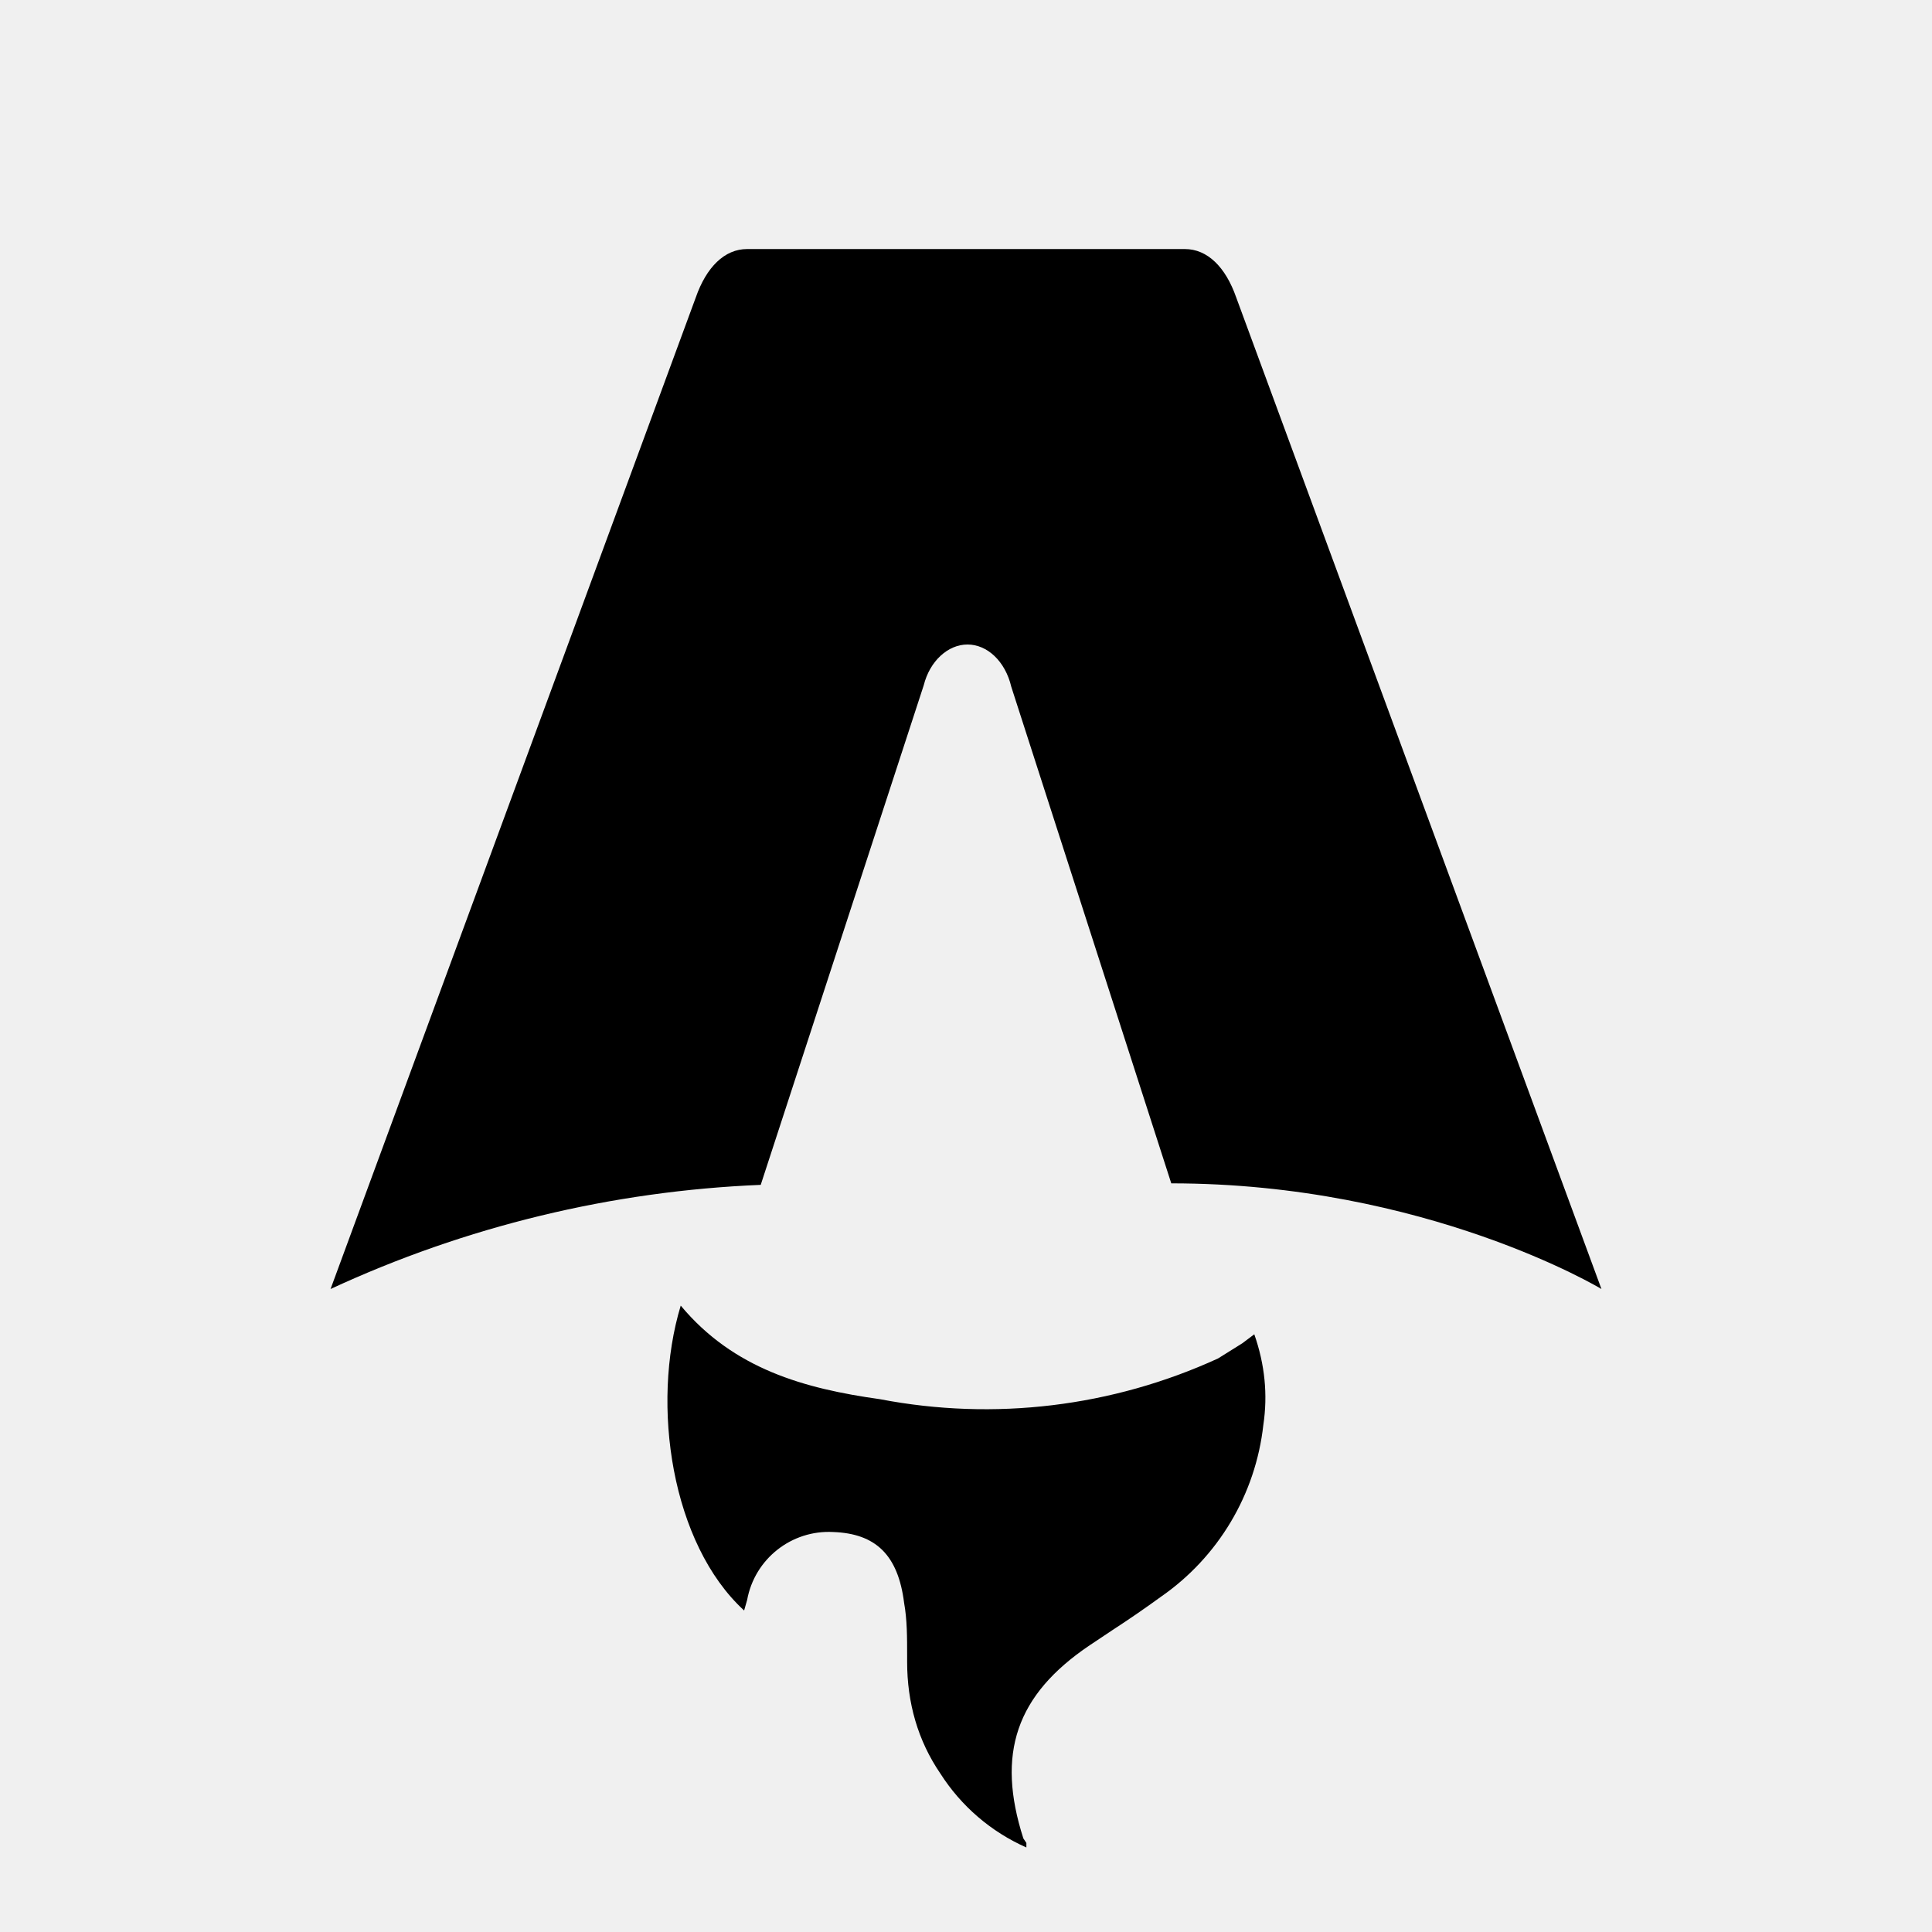
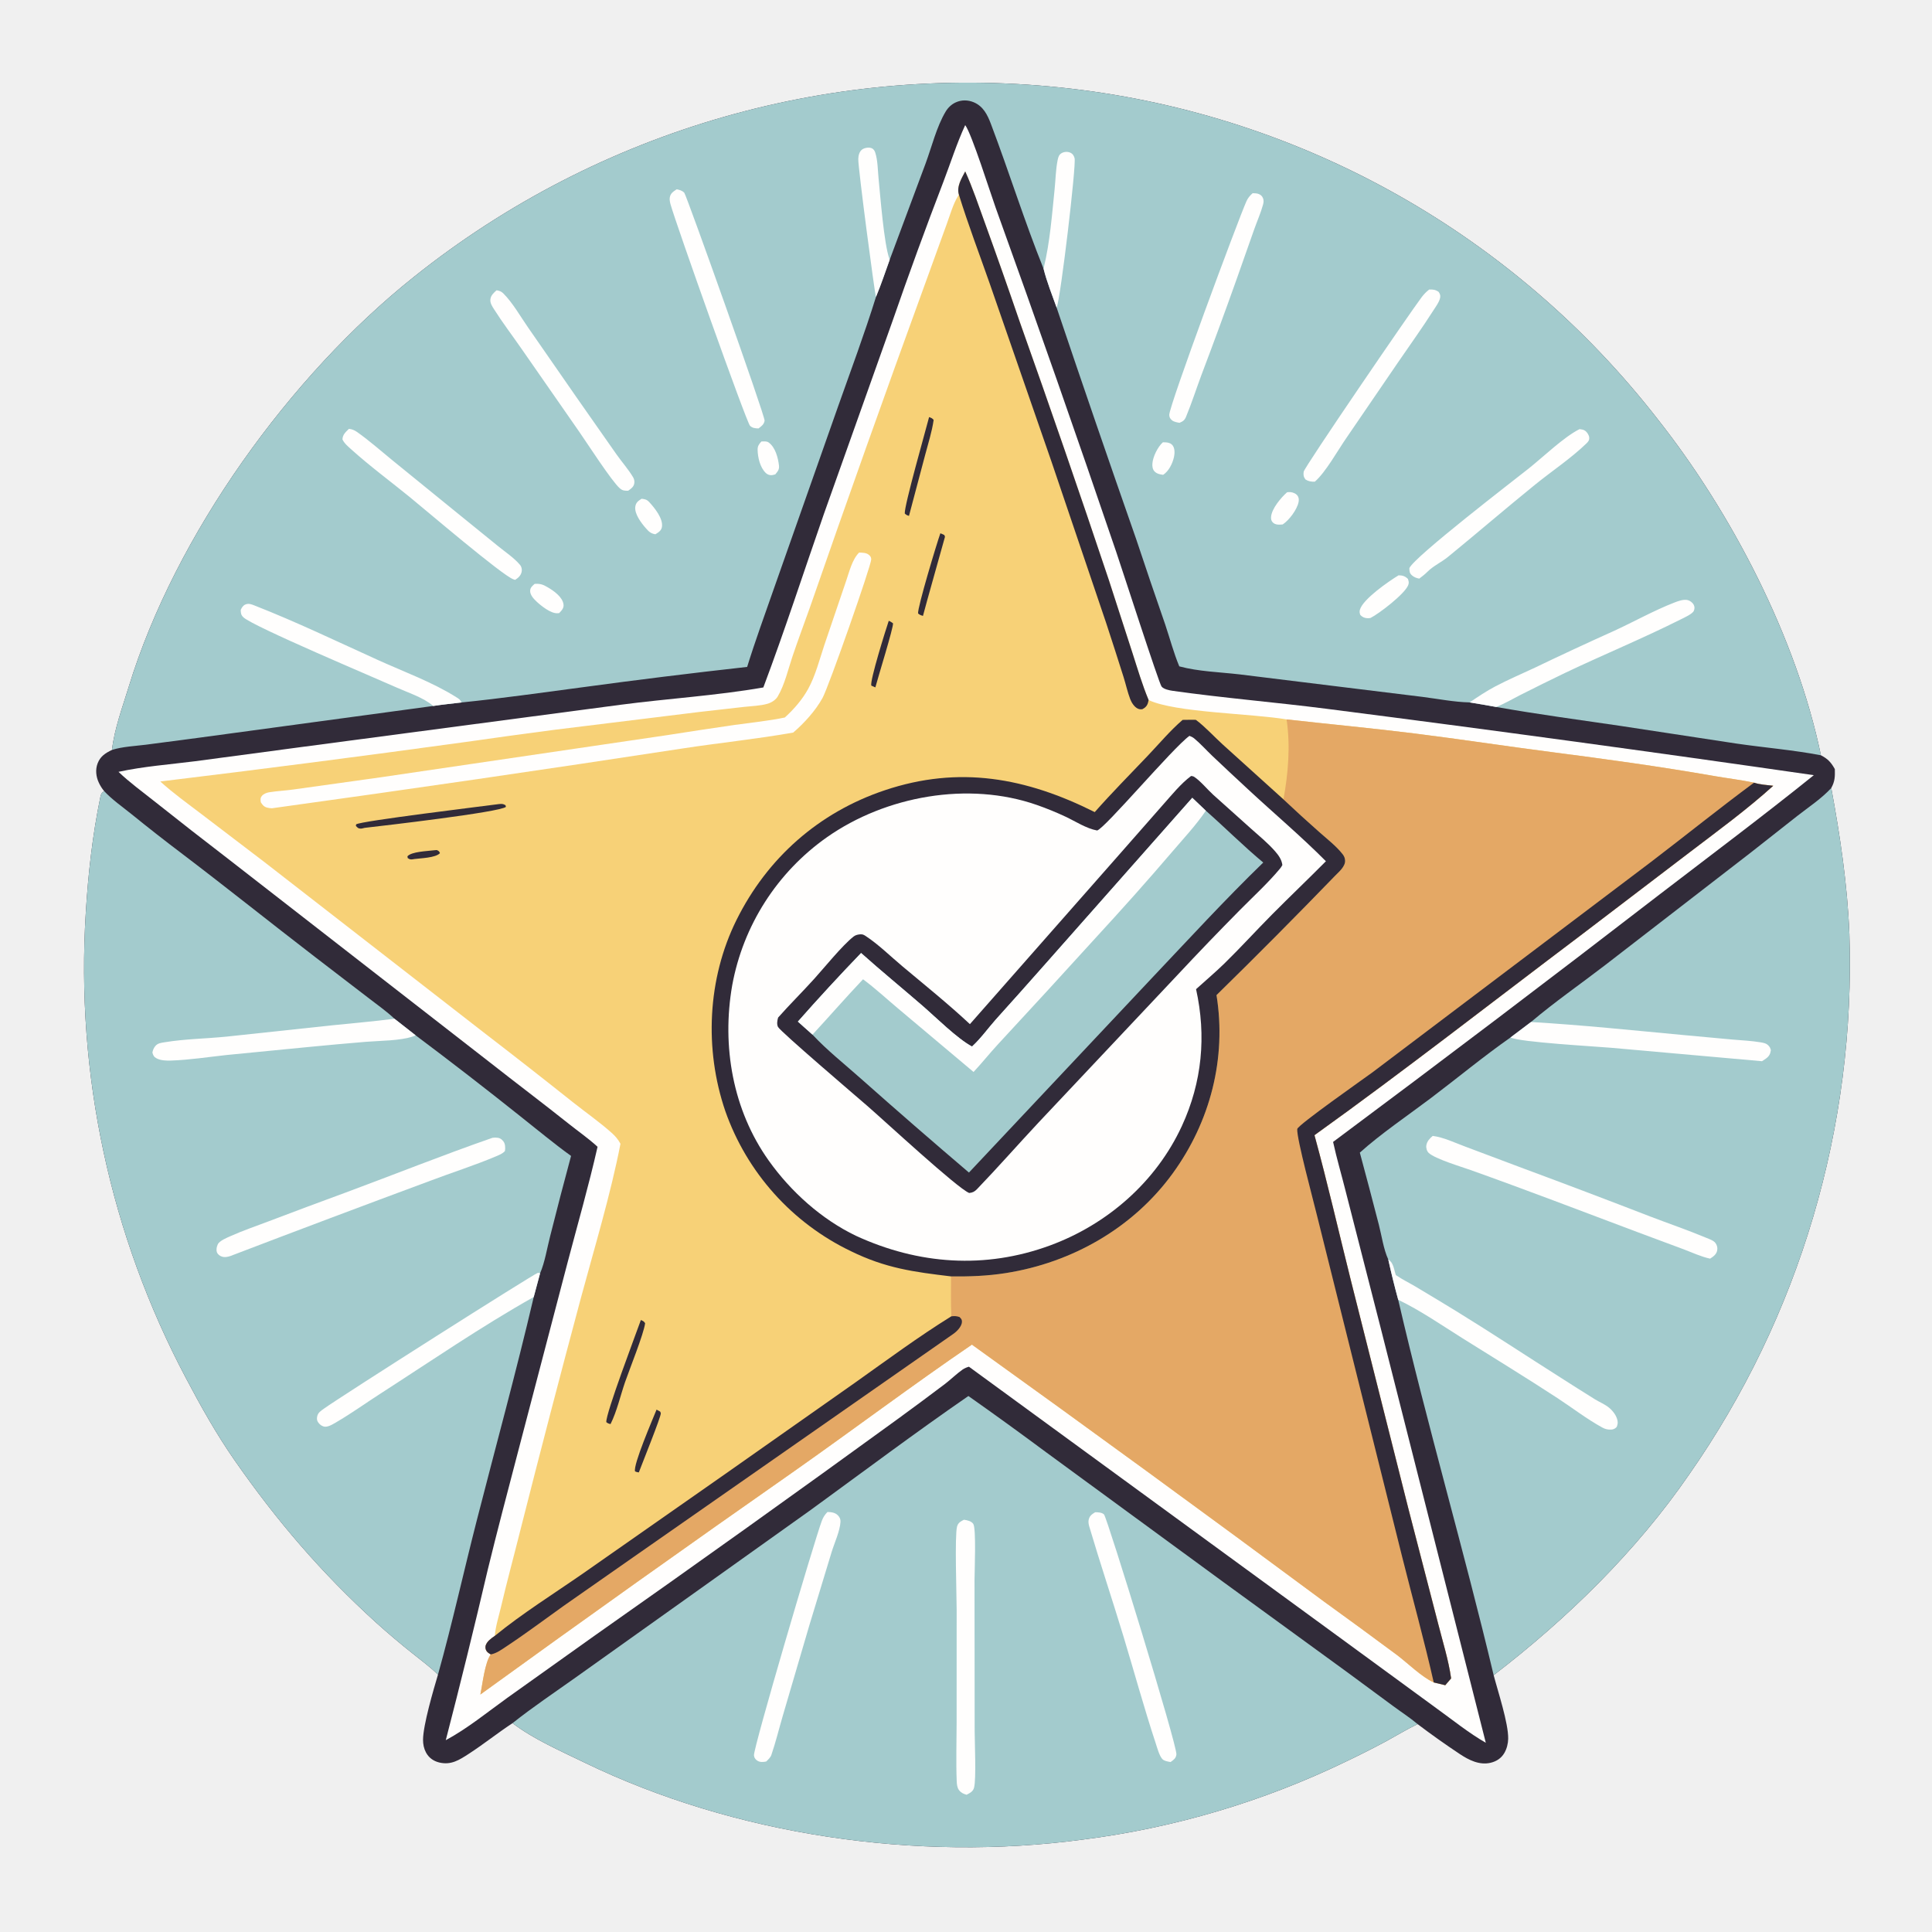
- <svg xmlns="http://www.w3.org/2000/svg" fill="none" viewBox="0 0 128 128">
-   <path d="M50.4 78.5a75.1 75.1 0 0 0-28.5 6.9l24.2-65.7c.7-2 1.9-3.2 3.4-3.2h29c1.5 0 2.7 1.2 3.4 3.2l24.2 65.7s-11.6-7-28.5-7L67 45.5c-.4-1.7-1.6-2.8-2.9-2.8-1.3 0-2.5 1.1-2.9 2.7L50.4 78.5Zm-1.1 28.2Zm-4.2-20.2c-2 6.6-.6 15.8 4.2 20.2a17.5 17.5 0 0 1 .2-.7 5.5 5.5 0 0 1 5.7-4.5c2.8.1 4.3 1.5 4.7 4.7.2 1.1.2 2.3.2 3.5v.4c0 2.7.7 5.2 2.2 7.4a13 13 0 0 0 5.7 4.9v-.3l-.2-.3c-1.8-5.6-.5-9.5 4.4-12.8l1.5-1a73 73 0 0 0 3.2-2.2 16 16 0 0 0 6.8-11.4c.3-2 .1-4-.6-6l-.8.6-1.6 1a37 37 0 0 1-22.4 2.7c-5-.7-9.7-2-13.2-6.2Z" />
-   <style>
-         path { fill: #000; }
-         @media (prefers-color-scheme: dark) {
-             path { fill: #FFF; }
-         }
-     </style>
+ <svg xmlns="http://www.w3.org/2000/svg" style="display:block" viewBox="0 0 2048 2048" width="1024" height="1024" preserveAspectRatio="none">
+   <path fill="#312B39" d="M118.721 794.951c2.568-22.464 11.218-45.575 17.835-67.172 49.239-160.72 170.947-329.726 302.223-434.265C635.069 136.623 885.971 64.786 1135.55 94.016c245.8 28.71 469.77 154.929 621.63 350.323 78.53 99.367 147.24 232.069 173.07 356.294 7.37 3.78 10.74 7.467 14.75 14.637.2 7.94.14 12.892-3.79 20.066 9.49 51.427 17.06 101.968 19.19 154.35a945.57 945.57 0 0 1-169.94 573.444c-55.88 81.28-129.1 152.71-207.12 212.62 4.51 17.3 15.67 50.78 15.4 67.41-.09 5.17-1.49 10.68-4.11 15.16-3.24 5.54-8.44 8.88-14.62 10.31-11.8 2.74-22.99-2.91-32.54-9.25a893 893 0 0 1-44.74-31.74c-11.47 5.47-22.3 12.12-33.44 18.2-14.09 7.54-28.35 14.75-42.78 21.61a903 903 0 0 1-278.41 82.56c-175.912 23.67-369.368-4.27-529.357-82.04-25.015-12.15-53.366-24.5-75.439-41.35-15.735 10.36-30.481 22.19-46.273 32.44-10.167 6.59-18.878 12.3-31.489 9.24-6.076-1.48-11.019-5.04-13.985-10.59-2.201-4.12-3.142-8.76-3.118-13.41.081-15.78 11.003-52.85 15.84-69.14-8.134-8-17.57-14.9-26.463-22.06a834 834 0 0 1-39.03-32.98c-58.075-52.76-105.285-107.81-150.089-172.16-19.28-27.69-35.786-57.12-51.489-86.93A928.77 928.77 0 0 1 90.951 967.4c2.48-40.712 7.081-81.976 15.337-121.956.758-3.668 1.026-4.665 4.131-6.816a40.7 40.7 0 0 1-5.714-9.065c-2.933-6.238-3.744-13.738-1.263-20.257 2.89-7.591 8.245-11.007 15.279-14.355" />
+   <path fill="#A3CBCD" d="M118.721 794.951c2.568-22.464 11.218-45.575 17.835-67.172 49.239-160.72 170.947-329.726 302.223-434.265C635.069 136.623 885.971 64.786 1135.55 94.016c245.8 28.71 469.77 154.929 621.63 350.323 78.53 99.367 147.24 232.069 173.07 356.294-29.32-5.644-59.88-8.079-89.5-12.419l-123.62-18.829c-43.77-6.435-87.53-12.237-131.1-19.971a1110 1110 0 0 0-28.17-4.833c-16.59-.369-33.75-3.806-50.26-5.89l-92.39-11.353-101.2-12.46c-20.9-2.434-43.64-2.999-63.92-8.509-6.02-14.476-10-29.716-14.99-44.564a7057 7057 0 0 1-30.83-90.676 21786 21786 0 0 1-84.17-244.962c-4.86-13.615-10.39-27.347-13.9-41.363-20.37-50.56-36.53-102.596-55.83-153.524-3.68-9.689-8.14-18.72-18.29-22.914-6.22-2.574-12.98-2.598-19.12.244-4.46 2.067-8.08 5.573-10.59 9.781-9.575 16.063-14.622 37.075-21.119 54.69l-38.126 102.237c-4.756 13.143-9.169 26.582-14.568 39.467-12.194 39.172-26.67 77.967-40.365 116.646l-67.788 192.412c-9.602 27.625-19.756 55.17-28.391 83.11a7320 7320 0 0 0-177.081 21.911c-41.807 5.51-83.694 11.527-125.648 15.763-10.008 1.228-20.15 2.202-30.111 3.732l-248.035 33.635-56.639 7.447c-11.589 1.456-24.676 1.975-35.778 5.51" />
+   <path fill="#FFFEFD" d="M1557.86 744.581c8.95-6.037 17.88-12.074 27.46-17.101 13.63-7.148 27.87-13.213 41.8-19.75a3525 3525 0 0 1 83.17-38.667c21.36-9.768 42.47-21.692 64.26-30.197 4.16-1.62 10.01-3.87 14.53-2.739 2.32.582 4.99 2.568 6.19 4.697 1.24 2.225 1.23 4.408.24 6.713-1.44 3.331-10.62 7.415-13.93 9.075-39.97 20.08-81.59 37.212-122.01 56.433a2560 2560 0 0 0-48.16 23.784c-8.32 4.214-16.71 9.248-25.38 12.585a1110 1110 0 0 0-28.17-4.833m-1098.687 3.778c-9.799-8.754-26.63-14.117-38.577-19.487-21.899-9.843-152.288-64.723-162.573-74.495-2.633-2.502-2.753-4.494-2.837-7.878 1.021-2.272 2.419-4.633 4.844-5.67 3.472-1.484 6.298-.344 9.546.927 44.574 17.44 87.864 38.32 131.437 58.059 26.897 12.185 57.68 23.442 82.569 39.181 2.818 1.782 4.387 2.598 5.702 5.631-10.008 1.228-20.15 2.202-30.111 3.732M1106.2 284.804l.28-1.152c6.49-26.846 8.65-55.734 11.47-83.219 1.05-10.148 1.16-21.184 3.28-31.139.61-2.857 1.36-5.29 4.02-6.894 2.7-1.628 6.55-1.855 9.4-.528 2.53 1.177 3.81 3.3 4.47 5.906 1.84 7.327-14.63 147.118-19.02 158.389-4.86-13.615-10.39-27.347-13.9-41.363m-177.643 29.981c-1.134-1.913-19.029-137.084-18.742-146.206.116-3.673.994-7.881 4.18-10.169 2.448-1.758 7.07-2.506 9.905-1.338 2.352.968 3.295 2.774 4.009 5.043 2.555 8.125 2.52 17.863 3.352 26.349 1.888 19.251 5.772 69.987 11.537 86.001.103.286.218.568.327.853-4.756 13.143-9.169 26.582-14.568 39.467M717.36 200.656c3.075.672 5.748 1.319 8.009 3.684 2.236 2.339 85.892 237.02 85.137 241.614-.667 4.06-3.432 5.906-6.471 8.218-3.403-.146-6.333-.286-8.967-2.798-3.757-3.583-78.664-214.394-84.275-234.787-.597-2.17-1.171-4.905-.796-7.174.766-4.641 3.724-6.332 7.363-8.757m610.49 4.15c1.77.101 3.89.056 5.59.556 2.54.747 4.37 2.164 5.37 4.652 1.01 2.486.7 4.606.01 7.117-2.36 8.59-6.16 17.057-9.13 25.473l-19.04 53.977a5103 5103 0 0 1-37.1 100.963c-5.48 14.72-10.31 29.817-16.32 44.319-1.53 3.693-3.3 4.818-6.9 6.334-2.42-.396-5.95-1.011-7.89-2.622-1.98-1.651-2.87-3.116-2.98-5.706-.37-9.129 72.97-206.735 81.8-226.483 1.61-3.59 3.67-5.978 6.59-8.58M526.389 307.708c2.978.474 5.033 1.193 7.173 3.333 9.97 9.969 18.182 24.556 26.271 36.185l51.968 74.907 41.667 59.47c5.593 7.897 12.534 15.815 17.5 24.042 1.108 1.838 1.673 3.831 1.489 6-.369 4.34-3.33 6.224-6.539 8.534-3.609.074-5.946.021-8.848-2.513-8.784-7.669-34.889-48.293-43.372-60.429l-61.093-87.847c-9.538-13.763-19.834-27.25-28.78-41.391-2.066-3.266-4.445-6.602-3.995-10.681.463-4.209 3.597-6.964 6.559-9.61m988.581-.763c4.14-.2 6.65.108 10.03 2.448 1.34 2.008 2.04 3.489 1.65 5.98-.69 4.344-4.74 9.816-7.09 13.504-12.05 18.928-25.28 37.245-37.95 55.769l-54.16 79.268c-9.37 13.464-22.16 36.737-33.7 46.689-3.85.105-6.65-.298-9.93-2.367-2-2.739-2.35-4.863-1.85-8.238.7-4.767 112.83-168.828 125-184.904 2.39-3.16 4.85-5.707 8-8.149M369.889 454.584c3.422.422 5.83 1.387 8.665 3.384 12.878 9.073 24.988 19.833 37.21 29.786l65.093 52.93 47.173 38.288c7.417 6.042 17.138 12.52 23.23 19.862 1.685 2.031 2.296 4.929 1.677 7.481-.973 4.016-3.581 6.233-6.89 8.378-.639-.211-1.283-.409-1.918-.633-11.766-4.148-92.952-73.448-109.704-87.093-20.488-16.688-42.131-32.649-61.745-50.312-3.467-3.122-7.679-6.547-9.651-10.835.108-5.066 3.473-7.936 6.86-11.236m1304.481.328c2.14.292 4.42.48 6.17 1.87 1.87 1.49 3.79 4.345 4.06 6.748.36 3.097-.99 4.673-3.09 6.695-16.39 15.813-36.38 29.041-54.11 43.416-31.14 25.242-61.51 51.401-92.54 76.747-6.81 5.561-15.48 9.469-21.63 15.633-2.75 2.756-5.65 4.994-8.75 7.325-2.97-.515-5.49-1.458-7.77-3.452-2.59-2.256-2.66-4.424-2.71-7.669 5.36-12.162 110.02-92.48 126.59-105.669 14.84-11.813 37.59-33.686 53.78-41.644m-191.82 154.949c4.12.018 6.95.862 9.91 3.808.85 2.56 1.32 3.973.31 6.583-3.66 9.385-31.01 30.392-40.14 34.89-.95.1-1.63.203-2.55.205-3.25.007-5.82-1.086-8.07-3.407-.73-2.002-1.06-3.504-.45-5.616 3.23-11.312 30.7-30.251 40.99-36.463m-915.785 9.066c6.18-.386 9.052.786 14.228 3.854 6.234 3.694 15.247 10.045 16.349 17.815.58 4.088-2.066 6.662-4.635 9.334-.632.044-1.264.098-1.898.131-6.892.359-17.19-7.824-22.044-12.398-3.059-2.883-7.013-7.077-6.781-11.608.169-3.324 2.494-5.098 4.781-7.128m113.369-90.242c3.547.428 5.565.828 8.056 3.525 5.664 6.133 14.844 17.389 13.517 26.236-.618 4.123-3.779 5.899-6.975 7.909-5.028-.836-6.994-2.886-10.177-6.509-4.723-5.376-12.361-15.322-11.073-22.988.739-4.393 3.195-5.943 6.652-8.173m684.206-6.851c1.12-.109 2.53-.328 3.67-.189 2.95.358 6.37 1.763 7.87 4.503 1.04 1.895 1.07 4.029.65 6.095-1.64 8.099-10.02 19.19-16.8 23.683-3.64.323-7.74.683-10.55-2.161-1.51-1.524-1.95-3.472-1.82-5.557.53-8.906 10.52-20.642 16.98-26.374m-557.249-53.832c2.574-.107 5.574-.512 7.78 1.082 7.068 5.105 9.883 16.108 10.878 24.345.526 4.347-1.366 6.304-3.94 9.464-1.242.292-3.013.84-4.334.822-2.202-.031-4.16-.857-5.747-2.381-6.016-5.775-8.432-16.333-8.62-24.369-.094-4.007 1.371-6.107 3.983-8.963m425.599.843c1.05.013 2.11.01 3.17.079 2.96.193 5.7 1.043 7.45 3.631 2.18 3.222 1.96 8.255 1.16 11.878-1.54 6.961-5.47 14.968-11.48 18.912-3.4-.461-6.47-1.01-9.01-3.5-2.21-2.156-2.6-5.454-2.4-8.386.51-7.336 5.63-17.681 11.11-22.614" />
+   <path fill="#A3CBCD" d="M1622.92 1083.38c24.99-21.2 52.59-40.31 78.63-60.34l154.67-119.542 49.33-38.828c11.87-9.262 25.47-18.242 35.66-29.334 9.49 51.427 17.06 101.968 19.19 154.35a945.57 945.57 0 0 1-169.94 573.444c-55.88 81.28-129.1 152.71-207.12 212.62-31.64-133.11-70.31-264.63-101.17-397.91a846 846 0 0 1-10.56-42.75c-5.01-10.81-6.98-25.26-9.98-36.86-6.57-25.5-13.28-50.97-20.15-76.39 21.68-19.62 51.54-39.85 75.41-57.89 28.14-21.26 55.39-43.9 84.27-64.16 7.21-5.53 14.46-11 21.76-16.41" />
+   <path fill="#FFFEFD" d="M1471.61 1335.09c5.67 3.41 5.98 10.61 8.03 16.51l.88.61c6.42 4.32 13.4 7.71 20.05 11.65a3849 3849 0 0 1 43.6 26.33c37.09 22.83 73.43 46.86 110.21 70.18 12.07 7.65 24.08 15.41 36.24 22.91 4.97 3.07 10.97 5.41 15.38 9.22 3.87 3.33 7.54 8.12 8.58 13.21.54 2.7.17 4.39-.81 6.91-1.81 1.92-3.39 2.68-6.02 2.82-3.25.17-6.25-.55-9.09-2.11-16.46-8.97-32.09-21.11-47.86-31.4-33.17-21.65-66.88-42.31-100.46-63.31-22.28-13.94-44.47-29.43-68.17-40.78a846 846 0 0 1-10.56-42.75m151.31-251.71c53.73 3.15 107.62 8.77 161.23 13.78l52.46 4.82c9.83.87 20.09 1.27 29.81 2.94 3.16.55 6.06 1.06 8.33 3.54 1.47 1.61 1.87 2.68 2.44 4.72-.56 4.14-1.81 6.4-5.19 8.94-1.35 1-2.74 1.94-4.17 2.81l-160.44-14.28c-17.71-1.52-95.4-5.78-106.23-10.86 7.21-5.53 14.46-11 21.76-16.41m-104.18 120.73c11.47 1.44 23.65 7.33 34.51 11.35l61.82 23.22c44.84 16.62 89.55 33.57 134.15 50.83 19.89 7.59 40.16 14.55 59.8 22.75 2.95 1.23 7.64 2.79 9.49 5.47 1.61 2.34 2.23 4.5 1.85 7.31-.61 4.49-4.06 6.91-7.56 9.18-9.6-2.02-18.95-6.49-28.12-9.93l-49.45-18.41c-58.76-22.1-117.22-44.51-176.36-65.6-9.93-3.54-37.63-11.8-44.38-18.14-2-1.89-2.96-5.38-2.51-8.04.74-4.39 3.53-7.23 6.76-9.99" />
+   <path fill="#A3CBCD" d="M110.419 838.628c8.548 9.088 18.962 16.372 28.675 24.151a1983 1983 0 0 0 54.315 42.516c47.151 35.801 93.33 72.851 140.278 108.925l56.249 43.17c9.355 7.26 19.574 14.37 28.163 22.48q11.277 8.715 22.448 17.58a4579 4579 0 0 1 110.789 85.67c17.932 14.13 35.48 28.87 54.013 42.21a4974 4974 0 0 0-22.229 85.33c-3.188 12.36-5.551 27.45-10.585 39.05l-6.766 25.16c-18.539 79.28-40.146 157.85-60.336 236.72-13.918 54.37-26.043 109.57-41.154 163.57-8.134-8-17.57-14.9-26.463-22.06a834 834 0 0 1-39.03-32.98c-58.075-52.76-105.285-107.81-150.089-172.16-19.28-27.69-35.786-57.12-51.489-86.93A928.77 928.77 0 0 1 90.951 967.4c2.48-40.712 7.081-81.976 15.337-121.956.758-3.668 1.026-4.665 4.131-6.816" />
+   <path fill="#FFFEFD" d="M418.099 1079.87q11.277 8.715 22.448 17.58c-1.209.63-1.174.65-2.698 1.18-13.596 4.71-35.057 4.51-49.797 5.73a3917 3917 0 0 0-61.2 5.52l-86.372 8.45c-19.531 2.1-39.673 5.27-59.3 5.91-4.911.16-10.816 0-15.256-2.38-2.819-1.51-3.566-3.16-4.373-6.14.581-2.7 1.269-4.56 3.006-6.75 2.511-3.17 6.264-3.53 10.005-4.14 21.601-3.56 43.986-3.8 65.784-5.99l111.208-11.91c22.196-2.36 44.411-4.09 66.545-7.06m147.67 295c-55.773 31.38-109.291 68.19-163.119 102.84-14.805 9.53-29.296 19.94-44.447 28.87-3.567 2.1-9.695 6.26-13.969 5.76-2.813-.34-5.019-2.03-6.697-4.19-1.689-2.19-1.848-4.15-1.254-6.88.845-3.86 3.901-5.73 6.927-7.92 18.308-13.22 222.835-143.12 226.885-144.05.804-.18 1.627.27 2.44.41zm-43.731-168.74c1.22-.12 2.235-.26 3.485-.23 3.566.07 5.79 1.08 8.005 3.87 2.183 2.76 2.237 7.02 1.745 10.32-2.374 2.82-6.313 4.33-9.654 5.74-22.729 9.61-46.495 17.1-69.576 25.86a22250 22250 0 0 0-212.079 79.84c-3.246.9-5.613 1.57-8.906.46-2.202-.74-4.457-2.47-5.171-4.74-.848-2.7-.165-5.75 1.007-8.25 1.761-3.77 9.897-7.06 13.708-8.76 12.852-5.76 26.432-10.37 39.608-15.39a7296 7296 0 0 1 82.375-30.76c51.858-19.22 103.207-39.81 155.453-57.96" />
+   <path fill="#A3CBCD" d="M543.304 1826.62c21.698-17.26 45.063-32.85 67.651-48.95l124.842-88.93 123.854-88.32c55.408-40.32 110.492-81.68 166.879-120.59 27.81 19.57 55.35 39.51 82.63 59.8l187.96 137.63 130.8 95.2 49 36.13c8.52 6.29 17.72 12.24 25.81 19.05-11.47 5.47-22.3 12.12-33.44 18.2-14.09 7.54-28.35 14.75-42.78 21.61a903 903 0 0 1-278.41 82.56c-175.912 23.67-369.368-4.27-529.357-82.04-25.015-12.15-53.366-24.5-75.439-41.35" />
+   <path fill="#FFFEFD" d="M1021.78 1611c3.39.43 7.71 1.36 9.85 4.26 3.38 4.59 1.41 50.43 1.4 59.82l.15 159.95c.02 11.95 1.75 50.39-.59 59.81-1.07 4.33-4.35 5.72-7.95 7.68-3.34-.96-5.92-2.11-8.06-4.94-1.98-2.63-2.29-6.23-2.42-9.38-.84-20.58-.12-41.5-.1-62.11l.03-119.88c-.02-15.62-2.18-78.48.43-88.01 1.11-4.07 3.81-5.38 7.26-7.2m-144.637-8.21c3.882 0 8.145.55 11.018 3.5 1.934 1.98 2.939 4.06 2.796 6.85-.497 9.71-6.47 22.54-9.354 31.95l-23.574 77.5-28.278 96.35c-3.996 13.67-7.439 27.78-12.023 41.25-.989 2.91-3.389 5-5.524 7.09-3.238.59-6.476.99-9.415-.9-2.054-1.32-3.325-3.13-3.557-5.62-.727-7.77 64.124-227.82 71.916-248.57 1.434-3.82 3.144-6.49 5.995-9.4m283.767.25c2.93.01 7.12.12 9.39 2.33 3.26 3.16 77.76 245.19 76.74 254.41-.47 4.18-3.03 5.78-6.17 8.05-2.75-.46-7.03-1.08-8.94-3.37-3.18-3.82-5.21-11.59-6.76-16.3-12.47-37.73-22.99-76.43-34.54-114.48-11.67-38.42-24.46-76.66-35.85-115.12-.67-2.25-1.28-5.02-.78-7.37.94-4.39 3.38-5.94 6.91-8.15" />
+   <path fill="#FFFEFD" d="M1023.16 132.627c7.02 9.421 26.73 72.187 32.29 87.565a21281 21281 0 0 1 127.8 364.909c5.51 16.046 45.3 139.345 48.07 142.683 2.35 2.847 8.22 4.018 11.71 4.51 54.14 7.648 108.83 12.113 163.08 19.043a32583 32583 0 0 1 516.61 70.383c-53.56 43.132-108.77 84.428-163.32 126.302a25413 25413 0 0 1-346.27 262.468c3.79 17.47 8.92 34.69 13.27 52.04l37.28 145.56 111.33 439.32c-18.03-10.33-34.96-24.03-51.83-36.2l-106.41-77.84-389.67-284.61c-2.31.67-4.73 1.63-6.7 3.02-6.44 4.53-12.22 10.28-18.49 15.12a3602 3602 0 0 1-49.799 36.96 25181 25181 0 0 1-322.113 230.21l-92.521 65.92c-21.058 15.18-42.066 32.36-64.93 44.67a7702 7702 0 0 0 44.419-180.4c9.929-40.76 20.693-81.42 31.294-122.01l53.334-203.71c10.768-40.93 22.496-81.61 31.845-122.89-9.424-8.69-20.352-16.28-30.408-24.28-27.665-22.02-55.914-43.3-83.715-65.15L242.382 910.859a5926 5926 0 0 1-79.043-61.712c-12.635-10.063-26.09-19.781-37.717-30.967 26.319-5.757 54.258-7.813 81.018-11.221l112.184-14.981 339.057-44.903c50.209-6.606 101.432-9.654 151.293-18.349 22.797-60.632 42.819-122.554 64.133-183.736l73.028-205.3a4748 4748 0 0 1 53.685-146.944c7.64-19.948 14.17-40.745 23.14-60.119" />
+   <path fill="#F7D177" d="M1023.17 181.699c7.96 17.542 14.06 35.891 20.64 53.985a6137 6137 0 0 1 36.86 104.644 15290 15290 0 0 1 94.8 274.685l25 77.22c5.38 16.68 10.37 33.661 17.12 49.843 28.04 13.384 109.96 14.267 146.24 20.534 45.24 5.089 90.66 9.277 135.83 14.93 48.2 6.034 96.24 13.397 144.42 19.626 57.73 7.464 114.98 15.291 172.34 25.341 14.24 2.493 28.83 4.17 42.93 7.171 6.33 2.114 13.69 2.464 20.33 3.286-27.87 25.236-58.65 47.661-88.52 70.455l-116.09 88.469c-93.68 70.642-186.34 143.062-281.68 211.452 13.89 50.72 25.58 101.93 38.33 152.93l61.18 242.83 31.68 122.41c4.87 19.24 10.87 37.95 13.67 57.66l-6.22 7.23-12.21-2.96c-12.91-5.81-27.59-20.51-39.14-29.21q-38.55-28.635-77.49-56.73a29973 29973 0 0 0-372.92-272.15c-63.551 43.35-125.126 89.66-188.02 133.92a25040 25040 0 0 0-333.061 236.99c2.398-11.25 4.691-33.69 11.035-42.51-1.482-.92-3.058-1.78-4.16-3.18-1.283-1.62-1.864-4.13-1.274-6.14 1.36-4.62 6.057-7.73 9.75-10.33.667-9.85 4.189-20.65 6.449-30.31 6.492-27.74 14.032-55.28 20.922-82.93a18099 18099 0 0 1 63.854-244.91c14.232-52.7 31.66-110.3 41.963-163.51-2.463-4.58-5.464-8.12-9.359-11.59-12.801-11.39-27.282-21.54-40.738-32.18a7180 7180 0 0 0-94.93-74.26L280.51 914.006l-66.981-51.061c-14.721-11.225-29.91-22.076-43.616-34.538a19688 19688 0 0 0 323.264-41.815 7800 7800 0 0 1 94.716-12.986l153.287-18.869 47.442-5.387c7.992-.905 17.273-1.109 24.966-3.332 4.228-1.222 8.624-3.984 10.895-7.825 7.377-12.481 11.075-29.067 15.729-42.805 5.814-17.161 12.136-34.118 18.228-51.179a23831 23831 0 0 1 121.313-340.961l23.827-65.753c3.43-9.297 6.66-20.998 11.83-29.408.35-.566.71-1.121 1.07-1.681-2.6-8.877 2.71-17.023 6.69-24.707" />
+   <path fill="#E4A865" d="M1363.83 762.61c45.24 5.089 90.66 9.277 135.83 14.93 48.2 6.034 96.24 13.397 144.42 19.626 57.73 7.464 114.98 15.291 172.34 25.341 14.24 2.493 28.83 4.17 42.93 7.171 6.33 2.114 13.69 2.464 20.33 3.286-27.87 25.236-58.65 47.661-88.52 70.455l-116.09 88.469c-93.68 70.642-186.34 143.062-281.68 211.452 13.89 50.72 25.58 101.93 38.33 152.93l61.18 242.83 31.68 122.41c4.87 19.24 10.87 37.95 13.67 57.66l-6.22 7.23-12.21-2.96c-12.91-5.81-27.59-20.51-39.14-29.21q-38.55-28.635-77.49-56.73a29973 29973 0 0 0-372.92-272.15c-63.551 43.35-125.126 89.66-188.02 133.92a25040 25040 0 0 0-333.061 236.99c2.398-11.25 4.691-33.69 11.035-42.51-1.482-.92-3.058-1.78-4.16-3.18-1.283-1.62-1.864-4.13-1.274-6.14 1.36-4.62 6.057-7.73 9.75-10.33 28.655-23.47 63.04-45 93.641-66.25l150.963-105.61 138.003-97.06c33.247-23.6 66.669-48.33 101.313-69.81-.61-14.09-.35-28.24-.32-42.34 19.52.27 38.55-.45 57.89-3.48 70.31-11.02 135.04-47.83 177.08-105.69 39.78-54.75 57.25-121.99 46.44-189q63.75-62.446 125.79-126.592c4.08-4.17 10.82-9.75 10.51-16.056-.13-2.562-.93-4.572-2.49-6.586-6.96-8.963-16.98-16.547-25.43-24.109a1573 1573 0 0 1-37.42-34.168c5.09-27.679 7.48-56.794 3.32-84.739" />
+   <path fill="#312B39" d="M1859.35 829.678c6.33 2.114 13.69 2.464 20.33 3.286-27.87 25.236-58.65 47.661-88.52 70.455l-116.09 88.469c-93.68 70.642-186.34 143.062-281.68 211.452 13.89 50.72 25.58 101.93 38.33 152.93l61.18 242.83 31.68 122.41c4.87 19.24 10.87 37.95 13.67 57.66l-6.22 7.23-12.21-2.96c-10.1-44.63-22.35-88.75-33.47-133.13l-90.29-361.91c-3.51-14.66-21.77-82.05-20.92-91.57.37-4.21 71.44-53.95 79.66-60.04l295.54-223.249c36.4-27.762 72.2-56.697 109.01-83.863m-850.89 565.692c3.47-.43 5.29-.34 8.63.7 1.65 1.71 2.72 2.58 2.61 5.21-.18 4.74-5.26 9.99-8.89 12.52l-333.831 232.92-79.547 55.61c-20.082 14.31-39.94 29.27-60.502 42.85-5.094 3.37-10.592 7.48-16.706 8.57-1.482-.92-3.058-1.78-4.16-3.18-1.283-1.62-1.864-4.13-1.274-6.14 1.36-4.62 6.057-7.73 9.75-10.33 28.655-23.47 63.04-45 93.641-66.25l150.963-105.61 138.003-97.06c33.247-23.6 66.669-48.33 101.313-69.81m245.18-632.269c4.66-.147 9.33-.061 13.99-.066 10.06 7.519 19.16 17.655 28.51 26.162l64.37 58.152a1573 1573 0 0 0 37.42 34.168c8.45 7.562 18.47 15.146 25.43 24.109 1.56 2.014 2.36 4.024 2.49 6.586.31 6.306-6.43 11.886-10.51 16.056a6603 6603 0 0 1-125.79 126.592c10.81 67.01-6.66 134.25-46.44 189-42.04 57.86-106.77 94.67-177.08 105.69-19.34 3.03-38.37 3.75-57.89 3.48-39.768-4.75-69.25-8.66-106.216-26.76a260.56 260.56 0 0 1-133.093-148.53c-22.341-65.44-18.957-140.32 11.853-202.453 32.634-65.81 87.224-114.051 157.067-137.529 79.039-26.57 150.029-13.329 222.719 23.101 18.15-20.568 37.58-40.157 56.48-60.033 11.91-12.524 23.59-26.486 36.69-37.725" />
+   <path fill="#FFFEFD" d="M1260.87 780.035c1.92.712 3.59 1.514 5.17 2.836 6.68 5.578 12.78 12.42 19.1 18.443a4114 4114 0 0 0 37.87 35.424c27.4 25.437 56.16 49.708 82.51 76.205-18.86 19.042-38.28 37.495-57.15 56.513-17.01 17.145-33.25 35.074-50.53 51.944-9.68 9.45-19.98 18.06-29.96 27.16 11 49.64 6.39 98.57-15.02 144.99-27.31 59.22-79.01 104.36-139.92 126.73-68.7 25.23-139.38 20.22-205.476-10.23-36.617-17.53-69.125-46.83-92.567-79.76-38.187-53.65-49.948-121.36-38.753-185.69a246.13 246.13 0 0 1 100.64-157.235c62.301-43.656 149.776-59.451 222.386-34.042a320 320 0 0 1 30.36 12.4c10.48 4.928 22.07 12.589 33.48 14.633 8.48-2.415 80.16-87.54 97.86-100.321" />
+   <path fill="#312B39" d="M1262.61 822.57c1.33.12 2.28.264 3.45 1.04 6.77 4.507 13.88 13.332 20.03 18.904l39.97 35.836c8.65 7.725 18.02 15.336 25.64 24.102 3.7 4.259 6.95 8.813 7.66 14.521-.76 1.534-1.59 2.7-2.69 4.018-12.84 15.391-28.33 29.517-42.43 43.801a3298 3298 0 0 0-65.69 68.328l-147.82 156.99c-21.81 23.33-42.95 47.46-65.08 70.45-2.49 2.59-4.63 3.72-8.27 4.05-12.5-4.92-90.407-77.09-108.091-92.39-11.273-9.78-91.984-78.64-94.555-83.61-1.518-2.93-.789-6.98.096-9.95 12.328-13.94 25.701-27.12 38.209-40.97 11-12.18 29.796-35.49 41.825-44.941 2.064-1.622 4.721-2.194 7.3-2.329 2.249-.118 3.517.507 5.369 1.72 13.637 8.93 26.423 21.61 38.973 32.11 24.051 20.14 48.694 39.96 71.634 61.38l158.78-180.3 45.99-52.355c9.15-10.23 18.68-22.2 29.7-30.405" />
+   <path fill="#A3CBCD" d="m1263.86 845.688 14.41 13.706c20.49 18.041 39.85 37.479 60.83 54.931-40.71 39.446-79.21 81.452-118.19 122.605l-193.79 206.03a7431 7431 0 0 1-114.777-99.77c-17.031-15.15-35.538-29.77-51.076-46.42l-15.5-13.83a2239 2239 0 0 1 67.025-72.71c21.271 19.03 43.508 37.21 65.101 55.91 14.159 12.26 36.737 34.79 52.477 43.21 9.05-8.24 16.9-19.23 25.08-28.46 17.73-19.66 35.36-39.42 52.87-59.27z" />
+   <path fill="#FFFEFD" d="m1263.86 845.688 14.41 13.706c-10.63 15.566-23.97 29.805-36.22 44.142-26.27 30.763-53.09 60.724-80.49 90.489a15193 15193 0 0 1-104.15 113.495c-8.66 9.43-16.67 19.46-25.4 28.82l-80.219-67.47c-12.282-10.28-24.043-21.28-36.943-30.79-18.226 19.27-35.607 39.21-53.581 58.69l-15.5-13.83a2239 2239 0 0 1 67.025-72.71c21.271 19.03 43.508 37.21 65.101 55.91 14.159 12.26 36.737 34.79 52.477 43.21 9.05-8.24 16.9-19.23 25.08-28.46 17.73-19.66 35.36-39.42 52.87-59.27z" />
+   <path fill="#312B39" d="M1023.17 181.699c7.96 17.542 14.06 35.891 20.64 53.985a6137 6137 0 0 1 36.86 104.644 15290 15290 0 0 1 94.8 274.685l25 77.22c5.38 16.68 10.37 33.661 17.12 49.843-.24 1.097-.39 1.989-.72 3.034-1 3.28-2.89 5.137-5.92 6.662-1.93.201-2.97.22-4.8-.6-3.69-1.654-6.67-6.395-8.05-10.007-2.87-7.471-4.65-15.783-7.07-23.46a5207 5207 0 0 0-18.43-57.241l-57.74-170.39-65.63-189.244c-10.99-31.394-22.94-62.643-32.75-94.424-2.6-8.877 2.71-17.023 6.69-24.707" />
+   <path fill="#FFFEFD" d="M910.736 585.718c3.06.14 7.33.146 9.893 2.118 1.922 1.479 2.887 2.703 2.892 5.198.012 6.389-45.011 134.951-51.602 146.849-7.529 13.593-19.336 26.585-31.072 36.668-38.683 6.86-78.02 10.833-116.866 16.793a29988 29988 0 0 1-435.747 63.473c-1.72-.084-3.319-.26-4.992-.685-3.392-.859-5.055-2.891-6.802-5.747-.29-2.695-.7-4.254 1.112-6.593 1.726-2.229 5.04-3.51 7.719-3.944 8.431-1.364 17.191-1.753 25.692-2.943l92.301-12.898 304.019-44.74a5870 5870 0 0 1 71.795-10.863c17.589-2.47 35.475-4.186 52.863-7.827 9.496-8.591 18.484-18.948 24.687-30.196 7.841-14.217 12.106-31.328 17.234-46.698l23.12-68.026c3.274-9.523 6.428-22.82 13.754-29.939" />
+   <path fill="#312B39" d="M528.721 852.375c3.372-.268 4.045-.501 7.13 1.156l.467 1.778c-6.253 5.652-130.029 20.015-149.771 22.248-1.136.256-2.964.827-4.184.806-2.763-.049-3.268-1.006-5.104-2.85l.255-1.655c4.583-3.548 135.649-19.368 151.207-21.483M679.36 1399.26c2.401 1.11 3.076 1.23 4.491 3.41-1.384 11.21-16.786 49.44-21.266 62.43-4.957 14.37-8.627 30.96-15.391 44.47-1.935-.43-2.966-.77-4.49-2.05-.711-8.97 31.463-93.7 36.656-108.26m305.52-957.141c2.381.932 3.254 1.085 4.825 3.05-1.794 12.549-5.884 25.172-9.105 37.439l-17.037 64.238c-2.024-.569-2.969-1.032-4.476-2.506-.594-8.369 22.08-87.772 25.793-102.221m11.941 123.18c1.46.48 2.806 1.19 4.189 1.848.23.641.62 1.245.7 1.921.02.221-21.273 75.41-23.332 83.81-2.115-.662-3.554-1.074-5.179-2.621-.603-6.627 19.712-73.904 23.622-84.958m-300.84 928.961 3.814 2.09c.229.58.602 1.13.687 1.75.45 3.28-20.575 55.29-23.302 62.71-1.665-.12-2.484-.44-3.994-1.07-2.253-6.81 18.872-55.69 22.795-65.48m246.132-836.164c1.738.652 3.008 1.52 4.507 2.603.856 3.601-16.321 58.649-18.705 67.977l-4.309-1.912c-1.615-5.272 15.51-59.878 18.507-68.668M459.666 901.369l3.372-.289c2.157 1.131 2.382 1.069 3.329 3.275-4.495 5.072-20.862 5.382-27.471 6.284-.272.064-.539.158-.816.193-2.971.376-3.452.346-5.881-1.209l-.303-1.915c4.427-5.046 21.24-5.447 27.77-6.339" />
</svg>
